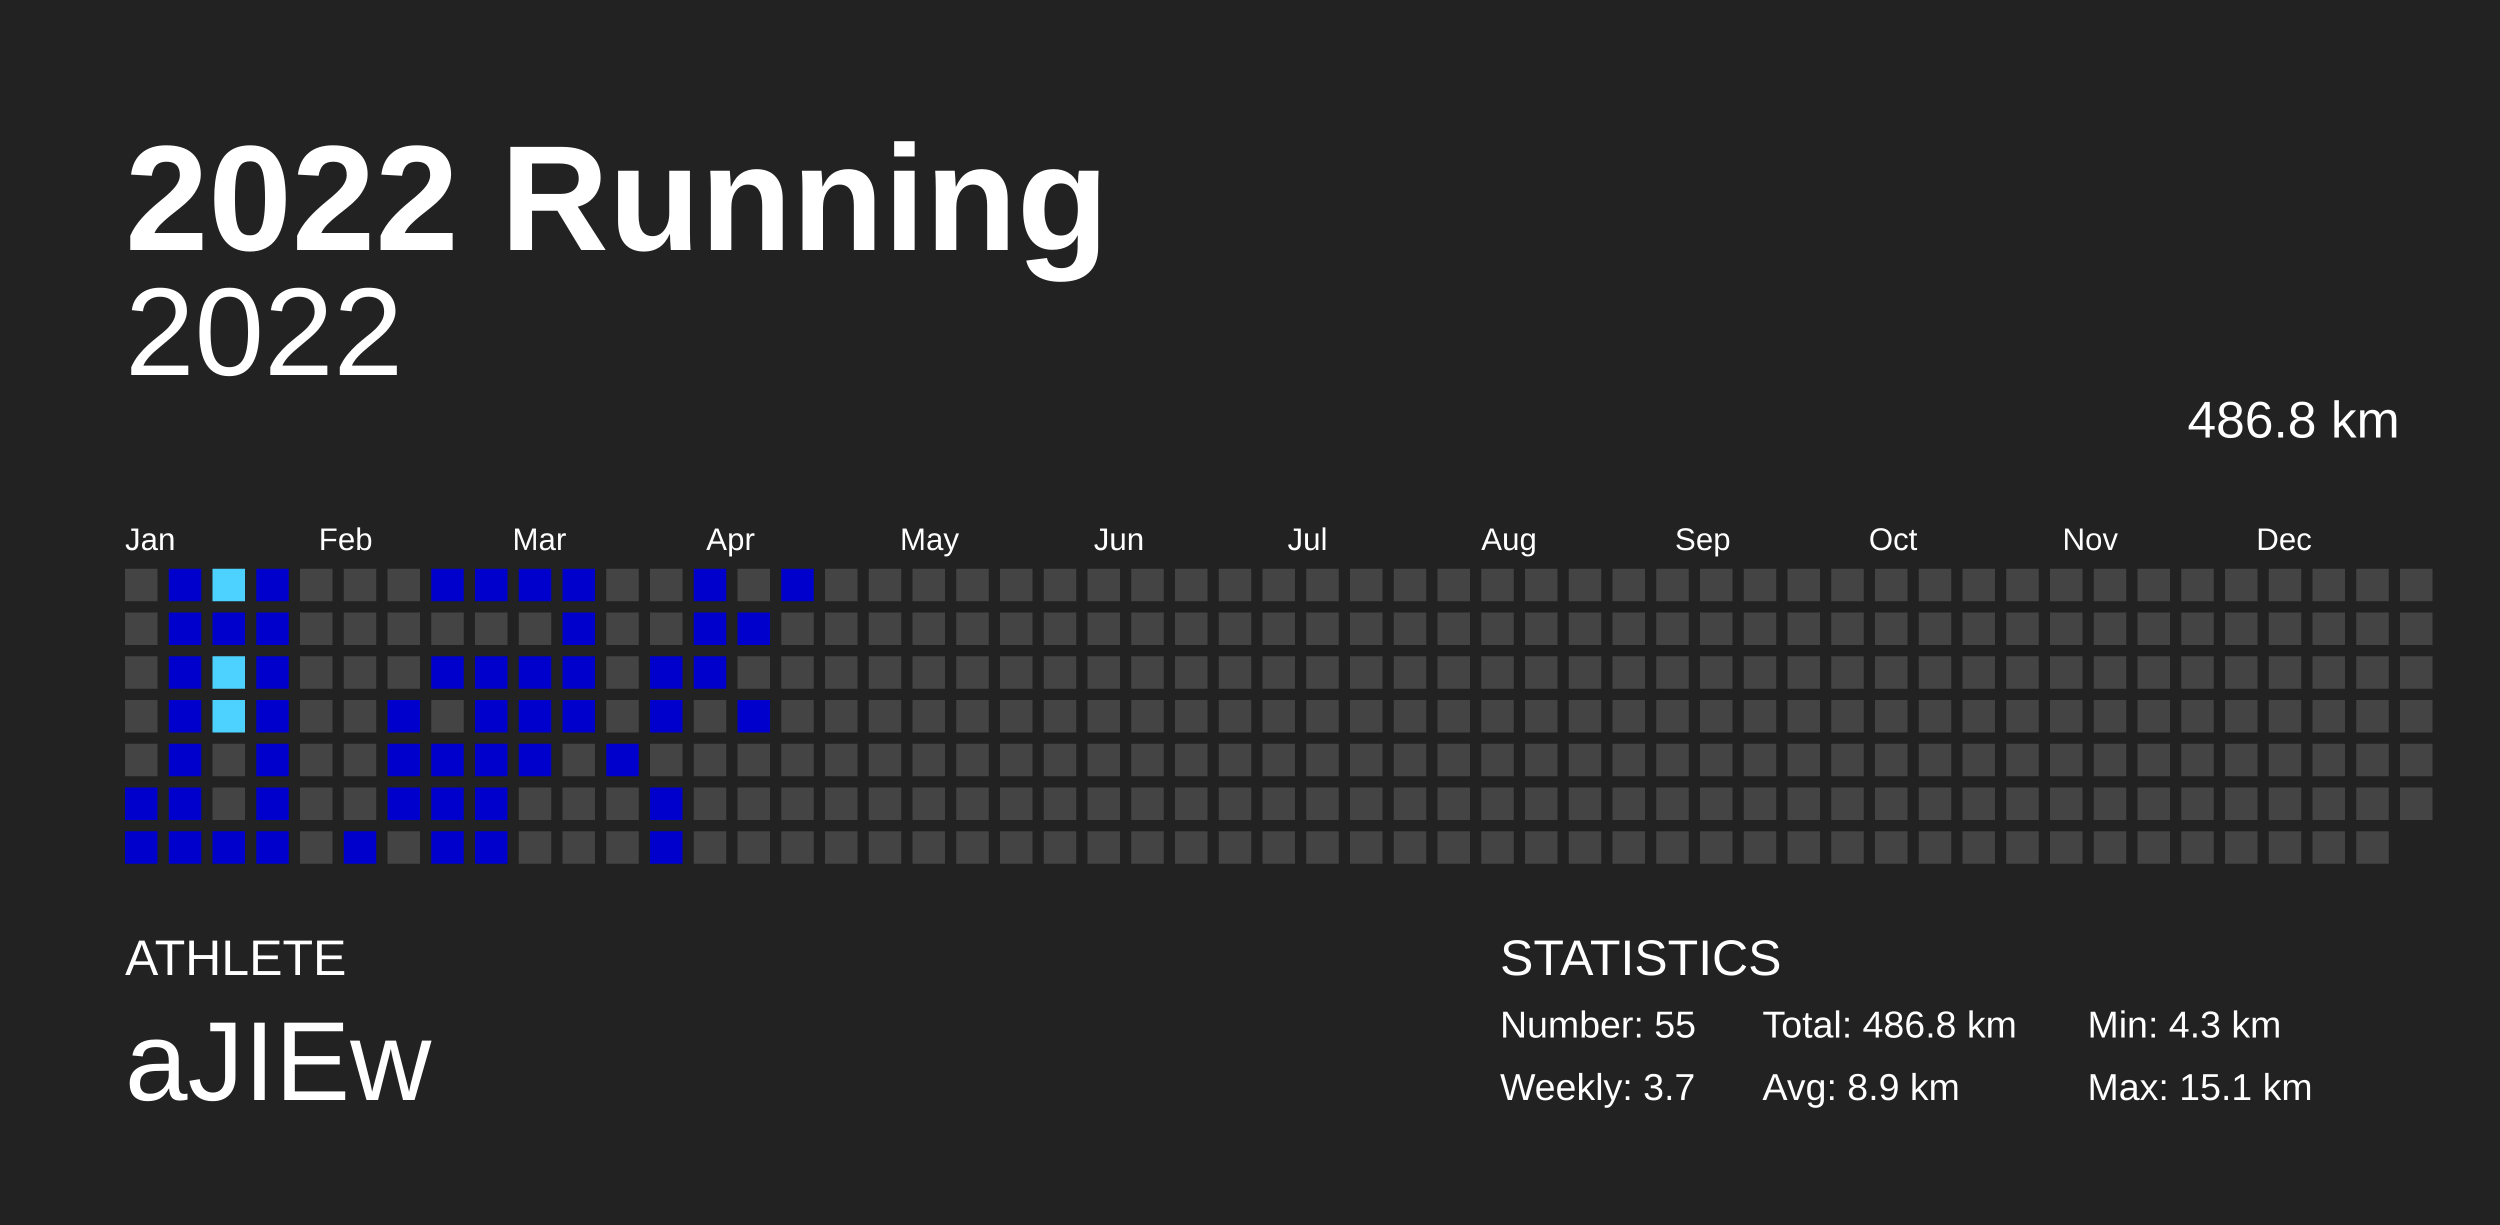
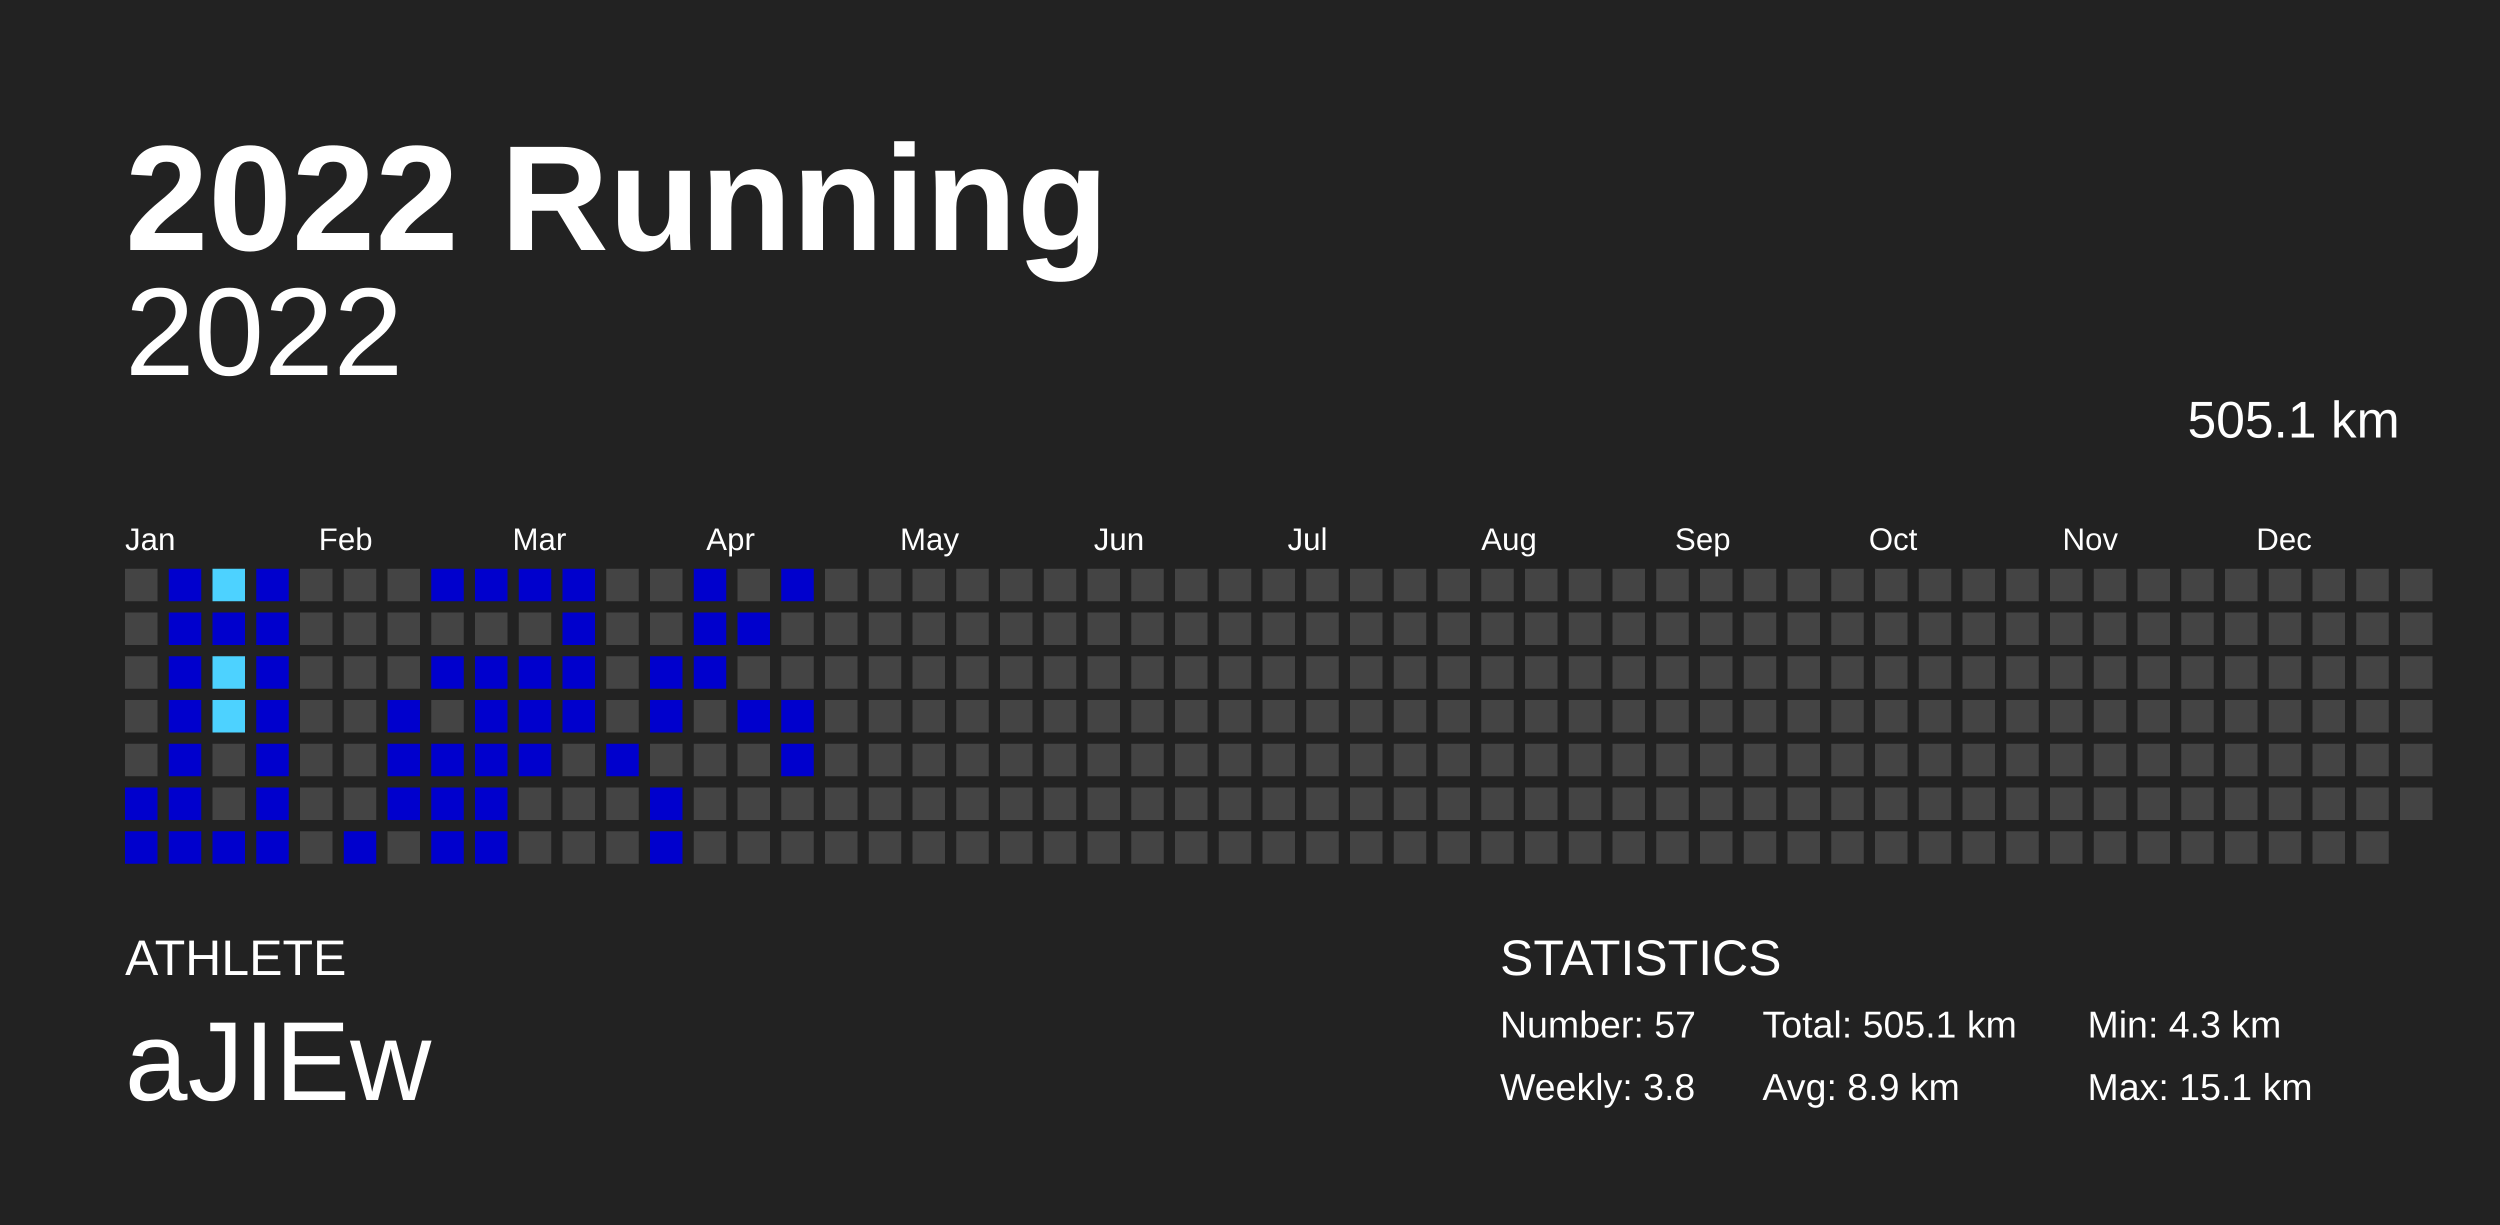
<svg xmlns="http://www.w3.org/2000/svg" baseProfile="full" height="98mm" version="1.1" viewBox="0,0,200,98" width="200mm">
  <defs />
  <rect fill="#222222" height="98" width="200" x="0" y="0" />
  <text fill="#FFFFFF" style="font-size:12px; font-family:Arial; font-weight:bold;" x="10" y="20">2022 Running</text>
  <text fill="#FFFFFF" style="font-size:4px; font-family:Arial" x="10" y="78">ATHLETE</text>
  <text fill="#FFFFFF" style="font-size:9px; font-family:Arial" x="10" y="88">aJIEw</text>
  <text fill="#FFFFFF" style="font-size:4px; font-family:Arial" x="120" y="78">STATISTICS</text>
-   <text fill="#FFFFFF" style="font-size:3px; font-family:Arial" x="120" y="83">Number: 55</text>
-   <text fill="#FFFFFF" style="font-size:3px; font-family:Arial" x="120" y="88">Weekly: 3.7</text>
-   <text fill="#FFFFFF" style="font-size:3px; font-family:Arial" x="141" y="83">Total: 486.8 km</text>
+   <text fill="#FFFFFF" style="font-size:3px; font-family:Arial" x="120" y="83">Number: 57</text>
+   <text fill="#FFFFFF" style="font-size:3px; font-family:Arial" x="120" y="88">Weekly: 3.8</text>
+   <text fill="#FFFFFF" style="font-size:3px; font-family:Arial" x="141" y="83">Total: 505.1 km</text>
  <text fill="#FFFFFF" style="font-size:3px; font-family:Arial" x="141" y="88">Avg: 8.9 km</text>
  <text fill="#FFFFFF" style="font-size:3px; font-family:Arial" x="167" y="83">Min: 4.3 km</text>
  <text fill="#FFFFFF" style="font-size:3px; font-family:Arial" x="167" y="88">Max: 15.1 km</text>
  <text alignment-baseline="hanging" fill="#FFFFFF" style="font-size:10.0px; font-family:Arial;" x="10" y="30">2022</text>
-   <text alignment-baseline="hanging" fill="#FFFFFF" style="font-size:4.125px; font-family:Arial;" x="175" y="35">486.8 km</text>
+   <text alignment-baseline="hanging" fill="#FFFFFF" style="font-size:4.125px; font-family:Arial;" x="175" y="35">505.1 km</text>
  <text fill="#FFFFFF" style="font-size:2.5px; font-family:Arial" x="10.0" y="44">Jan</text>
  <text fill="#FFFFFF" style="font-size:2.5px; font-family:Arial" x="25.5" y="44">Feb</text>
  <text fill="#FFFFFF" style="font-size:2.5px; font-family:Arial" x="41.0" y="44">Mar</text>
  <text fill="#FFFFFF" style="font-size:2.5px; font-family:Arial" x="56.5" y="44">Apr</text>
  <text fill="#FFFFFF" style="font-size:2.5px; font-family:Arial" x="72.0" y="44">May</text>
  <text fill="#FFFFFF" style="font-size:2.5px; font-family:Arial" x="87.5" y="44">Jun</text>
  <text fill="#FFFFFF" style="font-size:2.5px; font-family:Arial" x="103.0" y="44">Jul</text>
  <text fill="#FFFFFF" style="font-size:2.5px; font-family:Arial" x="118.5" y="44">Aug</text>
  <text fill="#FFFFFF" style="font-size:2.5px; font-family:Arial" x="134.0" y="44">Sep</text>
  <text fill="#FFFFFF" style="font-size:2.5px; font-family:Arial" x="149.5" y="44">Oct</text>
  <text fill="#FFFFFF" style="font-size:2.5px; font-family:Arial" x="165.0" y="44">Nov</text>
  <text fill="#FFFFFF" style="font-size:2.5px; font-family:Arial" x="180.5" y="44">Dec</text>
  <rect fill="#444444" height="2.6" width="2.6" x="10.0" y="45.5" />
  <rect fill="#444444" height="2.6" width="2.6" x="10.0" y="49.0" />
  <rect fill="#444444" height="2.6" width="2.6" x="10.0" y="52.5" />
  <rect fill="#444444" height="2.6" width="2.6" x="10.0" y="56.0" />
  <rect fill="#444444" height="2.6" width="2.6" x="10.0" y="59.5" />
  <rect fill="mediumblue" height="2.6" width="2.6" x="10.0" y="63.0" />
  <rect fill="mediumblue" height="2.6" width="2.6" x="10.0" y="66.5" />
  <rect fill="mediumblue" height="2.6" width="2.6" x="13.5" y="45.5" />
  <rect fill="mediumblue" height="2.6" width="2.6" x="13.5" y="49.0" />
  <rect fill="mediumblue" height="2.6" width="2.6" x="13.5" y="52.5" />
  <rect fill="mediumblue" height="2.6" width="2.6" x="13.5" y="56.0" />
  <rect fill="mediumblue" height="2.6" width="2.6" x="13.5" y="59.5" />
  <rect fill="mediumblue" height="2.6" width="2.6" x="13.5" y="63.0" />
  <rect fill="mediumblue" height="2.6" width="2.6" x="13.5" y="66.5" />
  <rect fill="#4dd2ff" height="2.6" width="2.6" x="17.0" y="45.5" />
  <rect fill="mediumblue" height="2.6" width="2.6" x="17.0" y="49.0" />
  <rect fill="#4dd2ff" height="2.6" width="2.6" x="17.0" y="52.5" />
  <rect fill="#4dd2ff" height="2.6" width="2.6" x="17.0" y="56.0" />
  <rect fill="#444444" height="2.6" width="2.6" x="17.0" y="59.5" />
  <rect fill="#444444" height="2.6" width="2.6" x="17.0" y="63.0" />
  <rect fill="mediumblue" height="2.6" width="2.6" x="17.0" y="66.5" />
  <rect fill="mediumblue" height="2.6" width="2.6" x="20.5" y="45.5" />
  <rect fill="mediumblue" height="2.6" width="2.6" x="20.5" y="49.0" />
  <rect fill="mediumblue" height="2.6" width="2.6" x="20.5" y="52.5" />
  <rect fill="mediumblue" height="2.6" width="2.6" x="20.5" y="56.0" />
  <rect fill="mediumblue" height="2.6" width="2.6" x="20.5" y="59.5" />
  <rect fill="mediumblue" height="2.6" width="2.6" x="20.5" y="63.0" />
  <rect fill="mediumblue" height="2.6" width="2.6" x="20.5" y="66.5" />
  <rect fill="#444444" height="2.6" width="2.6" x="24.0" y="45.5" />
  <rect fill="#444444" height="2.6" width="2.6" x="24.0" y="49.0" />
  <rect fill="#444444" height="2.6" width="2.6" x="24.0" y="52.5" />
  <rect fill="#444444" height="2.6" width="2.6" x="24.0" y="56.0" />
  <rect fill="#444444" height="2.6" width="2.6" x="24.0" y="59.5" />
  <rect fill="#444444" height="2.6" width="2.6" x="24.0" y="63.0" />
  <rect fill="#444444" height="2.6" width="2.6" x="24.0" y="66.5" />
  <rect fill="#444444" height="2.6" width="2.6" x="27.5" y="45.5" />
  <rect fill="#444444" height="2.6" width="2.6" x="27.5" y="49.0" />
  <rect fill="#444444" height="2.6" width="2.6" x="27.5" y="52.5" />
  <rect fill="#444444" height="2.6" width="2.6" x="27.5" y="56.0" />
  <rect fill="#444444" height="2.6" width="2.6" x="27.5" y="59.5" />
  <rect fill="#444444" height="2.6" width="2.6" x="27.5" y="63.0" />
  <rect fill="mediumblue" height="2.6" width="2.6" x="27.5" y="66.5" />
  <rect fill="#444444" height="2.6" width="2.6" x="31.0" y="45.5" />
  <rect fill="#444444" height="2.6" width="2.6" x="31.0" y="49.0" />
  <rect fill="#444444" height="2.6" width="2.6" x="31.0" y="52.5" />
  <rect fill="mediumblue" height="2.6" width="2.6" x="31.0" y="56.0" />
  <rect fill="mediumblue" height="2.6" width="2.6" x="31.0" y="59.5" />
  <rect fill="mediumblue" height="2.6" width="2.6" x="31.0" y="63.0" />
  <rect fill="#444444" height="2.6" width="2.6" x="31.0" y="66.5" />
  <rect fill="mediumblue" height="2.6" width="2.6" x="34.5" y="45.5" />
  <rect fill="#444444" height="2.6" width="2.6" x="34.5" y="49.0" />
  <rect fill="mediumblue" height="2.6" width="2.6" x="34.5" y="52.5" />
  <rect fill="#444444" height="2.6" width="2.6" x="34.5" y="56.0" />
  <rect fill="mediumblue" height="2.6" width="2.6" x="34.5" y="59.5" />
  <rect fill="mediumblue" height="2.6" width="2.6" x="34.5" y="63.0" />
  <rect fill="mediumblue" height="2.6" width="2.6" x="34.5" y="66.5" />
  <rect fill="mediumblue" height="2.6" width="2.6" x="38.0" y="45.5" />
  <rect fill="#444444" height="2.6" width="2.6" x="38.0" y="49.0" />
  <rect fill="mediumblue" height="2.6" width="2.6" x="38.0" y="52.5" />
  <rect fill="mediumblue" height="2.6" width="2.6" x="38.0" y="56.0" />
  <rect fill="mediumblue" height="2.6" width="2.6" x="38.0" y="59.5" />
  <rect fill="mediumblue" height="2.6" width="2.6" x="38.0" y="63.0" />
  <rect fill="mediumblue" height="2.6" width="2.6" x="38.0" y="66.5" />
  <rect fill="mediumblue" height="2.6" width="2.6" x="41.5" y="45.5" />
  <rect fill="#444444" height="2.6" width="2.6" x="41.5" y="49.0" />
  <rect fill="mediumblue" height="2.6" width="2.6" x="41.5" y="52.5" />
  <rect fill="mediumblue" height="2.6" width="2.6" x="41.5" y="56.0" />
  <rect fill="mediumblue" height="2.6" width="2.6" x="41.5" y="59.5" />
  <rect fill="#444444" height="2.6" width="2.6" x="41.5" y="63.0" />
  <rect fill="#444444" height="2.6" width="2.6" x="41.5" y="66.5" />
  <rect fill="mediumblue" height="2.6" width="2.6" x="45.0" y="45.5" />
  <rect fill="mediumblue" height="2.6" width="2.6" x="45.0" y="49.0" />
  <rect fill="mediumblue" height="2.6" width="2.6" x="45.0" y="52.5" />
  <rect fill="mediumblue" height="2.6" width="2.6" x="45.0" y="56.0" />
  <rect fill="#444444" height="2.6" width="2.6" x="45.0" y="59.5" />
  <rect fill="#444444" height="2.6" width="2.6" x="45.0" y="63.0" />
  <rect fill="#444444" height="2.6" width="2.6" x="45.0" y="66.5" />
  <rect fill="#444444" height="2.6" width="2.6" x="48.5" y="45.5" />
  <rect fill="#444444" height="2.6" width="2.6" x="48.5" y="49.0" />
  <rect fill="#444444" height="2.6" width="2.6" x="48.5" y="52.5" />
  <rect fill="#444444" height="2.6" width="2.6" x="48.5" y="56.0" />
  <rect fill="mediumblue" height="2.6" width="2.6" x="48.5" y="59.5" />
  <rect fill="#444444" height="2.6" width="2.6" x="48.5" y="63.0" />
  <rect fill="#444444" height="2.6" width="2.6" x="48.5" y="66.5" />
  <rect fill="#444444" height="2.6" width="2.6" x="52.0" y="45.5" />
  <rect fill="#444444" height="2.6" width="2.6" x="52.0" y="49.0" />
  <rect fill="mediumblue" height="2.6" width="2.6" x="52.0" y="52.5" />
  <rect fill="mediumblue" height="2.6" width="2.6" x="52.0" y="56.0" />
  <rect fill="#444444" height="2.6" width="2.6" x="52.0" y="59.5" />
  <rect fill="mediumblue" height="2.6" width="2.6" x="52.0" y="63.0" />
  <rect fill="mediumblue" height="2.6" width="2.6" x="52.0" y="66.5" />
  <rect fill="mediumblue" height="2.6" width="2.6" x="55.5" y="45.5" />
  <rect fill="mediumblue" height="2.6" width="2.6" x="55.5" y="49.0" />
  <rect fill="mediumblue" height="2.6" width="2.6" x="55.5" y="52.5" />
  <rect fill="#444444" height="2.6" width="2.6" x="55.5" y="56.0" />
  <rect fill="#444444" height="2.6" width="2.6" x="55.5" y="59.5" />
  <rect fill="#444444" height="2.6" width="2.6" x="55.5" y="63.0" />
  <rect fill="#444444" height="2.6" width="2.6" x="55.5" y="66.5" />
  <rect fill="#444444" height="2.6" width="2.6" x="59.0" y="45.5" />
  <rect fill="mediumblue" height="2.6" width="2.6" x="59.0" y="49.0" />
  <rect fill="#444444" height="2.6" width="2.6" x="59.0" y="52.5" />
  <rect fill="mediumblue" height="2.6" width="2.6" x="59.0" y="56.0" />
  <rect fill="#444444" height="2.6" width="2.6" x="59.0" y="59.5" />
  <rect fill="#444444" height="2.6" width="2.6" x="59.0" y="63.0" />
  <rect fill="#444444" height="2.6" width="2.6" x="59.0" y="66.5" />
  <rect fill="mediumblue" height="2.6" width="2.6" x="62.5" y="45.5" />
  <rect fill="#444444" height="2.6" width="2.6" x="62.5" y="49.0" />
  <rect fill="#444444" height="2.6" width="2.6" x="62.5" y="52.5" />
-   <rect fill="#444444" height="2.6" width="2.6" x="62.5" y="56.0" />
-   <rect fill="#444444" height="2.6" width="2.6" x="62.5" y="59.5" />
+   <rect fill="mediumblue" height="2.6" width="2.6" x="62.5" y="56.0" />
+   <rect fill="mediumblue" height="2.6" width="2.6" x="62.5" y="59.5" />
  <rect fill="#444444" height="2.6" width="2.6" x="62.5" y="63.0" />
  <rect fill="#444444" height="2.6" width="2.6" x="62.5" y="66.5" />
  <rect fill="#444444" height="2.6" width="2.6" x="66.0" y="45.5" />
  <rect fill="#444444" height="2.6" width="2.6" x="66.0" y="49.0" />
  <rect fill="#444444" height="2.6" width="2.6" x="66.0" y="52.5" />
  <rect fill="#444444" height="2.6" width="2.6" x="66.0" y="56.0" />
  <rect fill="#444444" height="2.6" width="2.6" x="66.0" y="59.5" />
  <rect fill="#444444" height="2.6" width="2.6" x="66.0" y="63.0" />
  <rect fill="#444444" height="2.6" width="2.6" x="66.0" y="66.5" />
  <rect fill="#444444" height="2.6" width="2.6" x="69.5" y="45.5" />
  <rect fill="#444444" height="2.6" width="2.6" x="69.5" y="49.0" />
  <rect fill="#444444" height="2.6" width="2.6" x="69.5" y="52.5" />
  <rect fill="#444444" height="2.6" width="2.6" x="69.5" y="56.0" />
  <rect fill="#444444" height="2.6" width="2.6" x="69.5" y="59.5" />
  <rect fill="#444444" height="2.6" width="2.6" x="69.5" y="63.0" />
  <rect fill="#444444" height="2.6" width="2.6" x="69.5" y="66.5" />
  <rect fill="#444444" height="2.6" width="2.6" x="73.0" y="45.5" />
  <rect fill="#444444" height="2.6" width="2.6" x="73.0" y="49.0" />
  <rect fill="#444444" height="2.6" width="2.6" x="73.0" y="52.5" />
  <rect fill="#444444" height="2.6" width="2.6" x="73.0" y="56.0" />
  <rect fill="#444444" height="2.6" width="2.6" x="73.0" y="59.5" />
  <rect fill="#444444" height="2.6" width="2.6" x="73.0" y="63.0" />
  <rect fill="#444444" height="2.6" width="2.6" x="73.0" y="66.5" />
  <rect fill="#444444" height="2.6" width="2.6" x="76.5" y="45.5" />
  <rect fill="#444444" height="2.6" width="2.6" x="76.5" y="49.0" />
  <rect fill="#444444" height="2.6" width="2.6" x="76.5" y="52.5" />
  <rect fill="#444444" height="2.6" width="2.6" x="76.5" y="56.0" />
  <rect fill="#444444" height="2.6" width="2.6" x="76.5" y="59.5" />
  <rect fill="#444444" height="2.6" width="2.6" x="76.5" y="63.0" />
  <rect fill="#444444" height="2.6" width="2.6" x="76.5" y="66.5" />
  <rect fill="#444444" height="2.6" width="2.6" x="80.0" y="45.5" />
  <rect fill="#444444" height="2.6" width="2.6" x="80.0" y="49.0" />
  <rect fill="#444444" height="2.6" width="2.6" x="80.0" y="52.5" />
  <rect fill="#444444" height="2.6" width="2.6" x="80.0" y="56.0" />
  <rect fill="#444444" height="2.6" width="2.6" x="80.0" y="59.5" />
  <rect fill="#444444" height="2.6" width="2.6" x="80.0" y="63.0" />
  <rect fill="#444444" height="2.6" width="2.6" x="80.0" y="66.5" />
  <rect fill="#444444" height="2.6" width="2.6" x="83.5" y="45.5" />
  <rect fill="#444444" height="2.6" width="2.6" x="83.5" y="49.0" />
  <rect fill="#444444" height="2.6" width="2.6" x="83.5" y="52.5" />
  <rect fill="#444444" height="2.6" width="2.6" x="83.5" y="56.0" />
  <rect fill="#444444" height="2.6" width="2.6" x="83.5" y="59.5" />
  <rect fill="#444444" height="2.6" width="2.6" x="83.5" y="63.0" />
  <rect fill="#444444" height="2.6" width="2.6" x="83.5" y="66.5" />
  <rect fill="#444444" height="2.6" width="2.6" x="87.0" y="45.5" />
  <rect fill="#444444" height="2.6" width="2.6" x="87.0" y="49.0" />
  <rect fill="#444444" height="2.6" width="2.6" x="87.0" y="52.5" />
  <rect fill="#444444" height="2.6" width="2.6" x="87.0" y="56.0" />
  <rect fill="#444444" height="2.6" width="2.6" x="87.0" y="59.5" />
  <rect fill="#444444" height="2.6" width="2.6" x="87.0" y="63.0" />
  <rect fill="#444444" height="2.6" width="2.6" x="87.0" y="66.5" />
  <rect fill="#444444" height="2.6" width="2.6" x="90.5" y="45.5" />
  <rect fill="#444444" height="2.6" width="2.6" x="90.5" y="49.0" />
  <rect fill="#444444" height="2.6" width="2.6" x="90.5" y="52.5" />
  <rect fill="#444444" height="2.6" width="2.6" x="90.5" y="56.0" />
  <rect fill="#444444" height="2.6" width="2.6" x="90.5" y="59.5" />
  <rect fill="#444444" height="2.6" width="2.6" x="90.5" y="63.0" />
  <rect fill="#444444" height="2.6" width="2.6" x="90.5" y="66.5" />
  <rect fill="#444444" height="2.6" width="2.6" x="94.0" y="45.5" />
  <rect fill="#444444" height="2.6" width="2.6" x="94.0" y="49.0" />
  <rect fill="#444444" height="2.6" width="2.6" x="94.0" y="52.5" />
  <rect fill="#444444" height="2.6" width="2.6" x="94.0" y="56.0" />
  <rect fill="#444444" height="2.6" width="2.6" x="94.0" y="59.5" />
  <rect fill="#444444" height="2.6" width="2.6" x="94.0" y="63.0" />
  <rect fill="#444444" height="2.6" width="2.6" x="94.0" y="66.5" />
  <rect fill="#444444" height="2.6" width="2.6" x="97.5" y="45.5" />
  <rect fill="#444444" height="2.6" width="2.6" x="97.5" y="49.0" />
  <rect fill="#444444" height="2.6" width="2.6" x="97.5" y="52.5" />
  <rect fill="#444444" height="2.6" width="2.6" x="97.5" y="56.0" />
  <rect fill="#444444" height="2.6" width="2.6" x="97.5" y="59.5" />
  <rect fill="#444444" height="2.6" width="2.6" x="97.5" y="63.0" />
  <rect fill="#444444" height="2.6" width="2.6" x="97.5" y="66.5" />
  <rect fill="#444444" height="2.6" width="2.6" x="101.0" y="45.5" />
  <rect fill="#444444" height="2.6" width="2.6" x="101.0" y="49.0" />
  <rect fill="#444444" height="2.6" width="2.6" x="101.0" y="52.5" />
  <rect fill="#444444" height="2.6" width="2.6" x="101.0" y="56.0" />
  <rect fill="#444444" height="2.6" width="2.6" x="101.0" y="59.5" />
  <rect fill="#444444" height="2.6" width="2.6" x="101.0" y="63.0" />
  <rect fill="#444444" height="2.6" width="2.6" x="101.0" y="66.5" />
  <rect fill="#444444" height="2.6" width="2.6" x="104.5" y="45.5" />
  <rect fill="#444444" height="2.6" width="2.6" x="104.5" y="49.0" />
  <rect fill="#444444" height="2.6" width="2.6" x="104.5" y="52.5" />
  <rect fill="#444444" height="2.6" width="2.6" x="104.5" y="56.0" />
  <rect fill="#444444" height="2.6" width="2.6" x="104.5" y="59.5" />
  <rect fill="#444444" height="2.6" width="2.6" x="104.5" y="63.0" />
  <rect fill="#444444" height="2.6" width="2.6" x="104.5" y="66.5" />
  <rect fill="#444444" height="2.6" width="2.6" x="108.0" y="45.5" />
  <rect fill="#444444" height="2.6" width="2.6" x="108.0" y="49.0" />
  <rect fill="#444444" height="2.6" width="2.6" x="108.0" y="52.5" />
  <rect fill="#444444" height="2.6" width="2.6" x="108.0" y="56.0" />
  <rect fill="#444444" height="2.6" width="2.6" x="108.0" y="59.5" />
  <rect fill="#444444" height="2.6" width="2.6" x="108.0" y="63.0" />
  <rect fill="#444444" height="2.6" width="2.6" x="108.0" y="66.5" />
  <rect fill="#444444" height="2.6" width="2.6" x="111.5" y="45.5" />
  <rect fill="#444444" height="2.6" width="2.6" x="111.5" y="49.0" />
  <rect fill="#444444" height="2.6" width="2.6" x="111.5" y="52.5" />
  <rect fill="#444444" height="2.6" width="2.6" x="111.5" y="56.0" />
  <rect fill="#444444" height="2.6" width="2.6" x="111.5" y="59.5" />
  <rect fill="#444444" height="2.6" width="2.6" x="111.5" y="63.0" />
  <rect fill="#444444" height="2.6" width="2.6" x="111.5" y="66.5" />
  <rect fill="#444444" height="2.6" width="2.6" x="115.0" y="45.5" />
  <rect fill="#444444" height="2.6" width="2.6" x="115.0" y="49.0" />
  <rect fill="#444444" height="2.6" width="2.6" x="115.0" y="52.5" />
  <rect fill="#444444" height="2.6" width="2.6" x="115.0" y="56.0" />
  <rect fill="#444444" height="2.6" width="2.6" x="115.0" y="59.5" />
  <rect fill="#444444" height="2.6" width="2.6" x="115.0" y="63.0" />
  <rect fill="#444444" height="2.6" width="2.6" x="115.0" y="66.5" />
  <rect fill="#444444" height="2.6" width="2.6" x="118.5" y="45.5" />
  <rect fill="#444444" height="2.6" width="2.6" x="118.5" y="49.0" />
  <rect fill="#444444" height="2.6" width="2.6" x="118.5" y="52.5" />
  <rect fill="#444444" height="2.6" width="2.6" x="118.5" y="56.0" />
  <rect fill="#444444" height="2.6" width="2.6" x="118.5" y="59.5" />
  <rect fill="#444444" height="2.6" width="2.6" x="118.5" y="63.0" />
  <rect fill="#444444" height="2.6" width="2.6" x="118.5" y="66.5" />
  <rect fill="#444444" height="2.6" width="2.6" x="122.0" y="45.5" />
  <rect fill="#444444" height="2.6" width="2.6" x="122.0" y="49.0" />
  <rect fill="#444444" height="2.6" width="2.6" x="122.0" y="52.5" />
  <rect fill="#444444" height="2.6" width="2.6" x="122.0" y="56.0" />
  <rect fill="#444444" height="2.6" width="2.6" x="122.0" y="59.5" />
  <rect fill="#444444" height="2.6" width="2.6" x="122.0" y="63.0" />
  <rect fill="#444444" height="2.6" width="2.6" x="122.0" y="66.5" />
  <rect fill="#444444" height="2.6" width="2.6" x="125.5" y="45.5" />
  <rect fill="#444444" height="2.6" width="2.6" x="125.5" y="49.0" />
  <rect fill="#444444" height="2.6" width="2.6" x="125.5" y="52.5" />
  <rect fill="#444444" height="2.6" width="2.6" x="125.5" y="56.0" />
  <rect fill="#444444" height="2.6" width="2.6" x="125.5" y="59.5" />
  <rect fill="#444444" height="2.6" width="2.6" x="125.5" y="63.0" />
  <rect fill="#444444" height="2.6" width="2.6" x="125.5" y="66.5" />
  <rect fill="#444444" height="2.6" width="2.6" x="129.0" y="45.5" />
  <rect fill="#444444" height="2.6" width="2.6" x="129.0" y="49.0" />
  <rect fill="#444444" height="2.6" width="2.6" x="129.0" y="52.5" />
  <rect fill="#444444" height="2.6" width="2.6" x="129.0" y="56.0" />
  <rect fill="#444444" height="2.6" width="2.6" x="129.0" y="59.5" />
  <rect fill="#444444" height="2.6" width="2.6" x="129.0" y="63.0" />
  <rect fill="#444444" height="2.6" width="2.6" x="129.0" y="66.5" />
  <rect fill="#444444" height="2.6" width="2.6" x="132.5" y="45.5" />
  <rect fill="#444444" height="2.6" width="2.6" x="132.5" y="49.0" />
  <rect fill="#444444" height="2.6" width="2.6" x="132.5" y="52.5" />
  <rect fill="#444444" height="2.6" width="2.6" x="132.5" y="56.0" />
  <rect fill="#444444" height="2.6" width="2.6" x="132.5" y="59.5" />
  <rect fill="#444444" height="2.6" width="2.6" x="132.5" y="63.0" />
  <rect fill="#444444" height="2.6" width="2.6" x="132.5" y="66.5" />
  <rect fill="#444444" height="2.6" width="2.6" x="136.0" y="45.5" />
  <rect fill="#444444" height="2.6" width="2.6" x="136.0" y="49.0" />
  <rect fill="#444444" height="2.6" width="2.6" x="136.0" y="52.5" />
  <rect fill="#444444" height="2.6" width="2.6" x="136.0" y="56.0" />
  <rect fill="#444444" height="2.6" width="2.6" x="136.0" y="59.5" />
  <rect fill="#444444" height="2.6" width="2.6" x="136.0" y="63.0" />
  <rect fill="#444444" height="2.6" width="2.6" x="136.0" y="66.5" />
  <rect fill="#444444" height="2.6" width="2.6" x="139.5" y="45.5" />
  <rect fill="#444444" height="2.6" width="2.6" x="139.5" y="49.0" />
  <rect fill="#444444" height="2.6" width="2.6" x="139.5" y="52.5" />
  <rect fill="#444444" height="2.6" width="2.6" x="139.5" y="56.0" />
  <rect fill="#444444" height="2.6" width="2.6" x="139.5" y="59.5" />
  <rect fill="#444444" height="2.6" width="2.6" x="139.5" y="63.0" />
  <rect fill="#444444" height="2.6" width="2.6" x="139.5" y="66.5" />
  <rect fill="#444444" height="2.6" width="2.6" x="143.0" y="45.5" />
  <rect fill="#444444" height="2.6" width="2.6" x="143.0" y="49.0" />
  <rect fill="#444444" height="2.6" width="2.6" x="143.0" y="52.5" />
  <rect fill="#444444" height="2.6" width="2.6" x="143.0" y="56.0" />
  <rect fill="#444444" height="2.6" width="2.6" x="143.0" y="59.5" />
  <rect fill="#444444" height="2.6" width="2.6" x="143.0" y="63.0" />
  <rect fill="#444444" height="2.6" width="2.6" x="143.0" y="66.5" />
  <rect fill="#444444" height="2.6" width="2.6" x="146.5" y="45.5" />
  <rect fill="#444444" height="2.6" width="2.6" x="146.5" y="49.0" />
  <rect fill="#444444" height="2.6" width="2.6" x="146.5" y="52.5" />
  <rect fill="#444444" height="2.6" width="2.6" x="146.5" y="56.0" />
  <rect fill="#444444" height="2.6" width="2.6" x="146.5" y="59.5" />
  <rect fill="#444444" height="2.6" width="2.6" x="146.5" y="63.0" />
  <rect fill="#444444" height="2.6" width="2.6" x="146.5" y="66.5" />
  <rect fill="#444444" height="2.6" width="2.6" x="150.0" y="45.5" />
  <rect fill="#444444" height="2.6" width="2.6" x="150.0" y="49.0" />
  <rect fill="#444444" height="2.6" width="2.6" x="150.0" y="52.5" />
  <rect fill="#444444" height="2.6" width="2.6" x="150.0" y="56.0" />
  <rect fill="#444444" height="2.6" width="2.6" x="150.0" y="59.5" />
  <rect fill="#444444" height="2.6" width="2.6" x="150.0" y="63.0" />
  <rect fill="#444444" height="2.6" width="2.6" x="150.0" y="66.5" />
  <rect fill="#444444" height="2.6" width="2.6" x="153.5" y="45.5" />
  <rect fill="#444444" height="2.6" width="2.6" x="153.5" y="49.0" />
  <rect fill="#444444" height="2.6" width="2.6" x="153.5" y="52.5" />
  <rect fill="#444444" height="2.6" width="2.6" x="153.5" y="56.0" />
  <rect fill="#444444" height="2.6" width="2.6" x="153.5" y="59.5" />
  <rect fill="#444444" height="2.6" width="2.6" x="153.5" y="63.0" />
  <rect fill="#444444" height="2.6" width="2.6" x="153.5" y="66.5" />
  <rect fill="#444444" height="2.6" width="2.6" x="157.0" y="45.5" />
  <rect fill="#444444" height="2.6" width="2.6" x="157.0" y="49.0" />
  <rect fill="#444444" height="2.6" width="2.6" x="157.0" y="52.5" />
  <rect fill="#444444" height="2.6" width="2.6" x="157.0" y="56.0" />
  <rect fill="#444444" height="2.6" width="2.6" x="157.0" y="59.5" />
  <rect fill="#444444" height="2.6" width="2.6" x="157.0" y="63.0" />
  <rect fill="#444444" height="2.6" width="2.6" x="157.0" y="66.5" />
  <rect fill="#444444" height="2.6" width="2.6" x="160.5" y="45.5" />
  <rect fill="#444444" height="2.6" width="2.6" x="160.5" y="49.0" />
  <rect fill="#444444" height="2.6" width="2.6" x="160.5" y="52.5" />
  <rect fill="#444444" height="2.6" width="2.6" x="160.5" y="56.0" />
  <rect fill="#444444" height="2.6" width="2.6" x="160.5" y="59.5" />
  <rect fill="#444444" height="2.6" width="2.6" x="160.5" y="63.0" />
  <rect fill="#444444" height="2.6" width="2.6" x="160.5" y="66.5" />
  <rect fill="#444444" height="2.6" width="2.6" x="164.0" y="45.5" />
  <rect fill="#444444" height="2.6" width="2.6" x="164.0" y="49.0" />
  <rect fill="#444444" height="2.6" width="2.6" x="164.0" y="52.5" />
  <rect fill="#444444" height="2.6" width="2.6" x="164.0" y="56.0" />
  <rect fill="#444444" height="2.6" width="2.6" x="164.0" y="59.5" />
  <rect fill="#444444" height="2.6" width="2.6" x="164.0" y="63.0" />
  <rect fill="#444444" height="2.6" width="2.6" x="164.0" y="66.5" />
  <rect fill="#444444" height="2.6" width="2.6" x="167.5" y="45.5" />
  <rect fill="#444444" height="2.6" width="2.6" x="167.5" y="49.0" />
  <rect fill="#444444" height="2.6" width="2.6" x="167.5" y="52.5" />
  <rect fill="#444444" height="2.6" width="2.6" x="167.5" y="56.0" />
  <rect fill="#444444" height="2.6" width="2.6" x="167.5" y="59.5" />
  <rect fill="#444444" height="2.6" width="2.6" x="167.5" y="63.0" />
  <rect fill="#444444" height="2.6" width="2.6" x="167.5" y="66.5" />
  <rect fill="#444444" height="2.6" width="2.6" x="171.0" y="45.5" />
  <rect fill="#444444" height="2.6" width="2.6" x="171.0" y="49.0" />
  <rect fill="#444444" height="2.6" width="2.6" x="171.0" y="52.5" />
  <rect fill="#444444" height="2.6" width="2.6" x="171.0" y="56.0" />
  <rect fill="#444444" height="2.6" width="2.6" x="171.0" y="59.5" />
  <rect fill="#444444" height="2.6" width="2.6" x="171.0" y="63.0" />
  <rect fill="#444444" height="2.6" width="2.6" x="171.0" y="66.5" />
  <rect fill="#444444" height="2.6" width="2.6" x="174.5" y="45.5" />
  <rect fill="#444444" height="2.6" width="2.6" x="174.5" y="49.0" />
  <rect fill="#444444" height="2.6" width="2.6" x="174.5" y="52.5" />
  <rect fill="#444444" height="2.6" width="2.6" x="174.5" y="56.0" />
  <rect fill="#444444" height="2.6" width="2.6" x="174.5" y="59.5" />
  <rect fill="#444444" height="2.6" width="2.6" x="174.5" y="63.0" />
  <rect fill="#444444" height="2.6" width="2.6" x="174.5" y="66.5" />
  <rect fill="#444444" height="2.6" width="2.6" x="178.0" y="45.5" />
  <rect fill="#444444" height="2.6" width="2.6" x="178.0" y="49.0" />
  <rect fill="#444444" height="2.6" width="2.6" x="178.0" y="52.5" />
  <rect fill="#444444" height="2.6" width="2.6" x="178.0" y="56.0" />
  <rect fill="#444444" height="2.6" width="2.6" x="178.0" y="59.5" />
  <rect fill="#444444" height="2.6" width="2.6" x="178.0" y="63.0" />
  <rect fill="#444444" height="2.6" width="2.6" x="178.0" y="66.5" />
  <rect fill="#444444" height="2.6" width="2.6" x="181.5" y="45.5" />
  <rect fill="#444444" height="2.6" width="2.6" x="181.5" y="49.0" />
  <rect fill="#444444" height="2.6" width="2.6" x="181.5" y="52.5" />
  <rect fill="#444444" height="2.6" width="2.6" x="181.5" y="56.0" />
  <rect fill="#444444" height="2.6" width="2.6" x="181.5" y="59.5" />
  <rect fill="#444444" height="2.6" width="2.6" x="181.5" y="63.0" />
  <rect fill="#444444" height="2.6" width="2.6" x="181.5" y="66.5" />
  <rect fill="#444444" height="2.6" width="2.6" x="185.0" y="45.5" />
  <rect fill="#444444" height="2.6" width="2.6" x="185.0" y="49.0" />
  <rect fill="#444444" height="2.6" width="2.6" x="185.0" y="52.5" />
  <rect fill="#444444" height="2.6" width="2.6" x="185.0" y="56.0" />
  <rect fill="#444444" height="2.6" width="2.6" x="185.0" y="59.5" />
  <rect fill="#444444" height="2.6" width="2.6" x="185.0" y="63.0" />
  <rect fill="#444444" height="2.6" width="2.6" x="185.0" y="66.5" />
  <rect fill="#444444" height="2.6" width="2.6" x="188.5" y="45.5" />
  <rect fill="#444444" height="2.6" width="2.6" x="188.5" y="49.0" />
  <rect fill="#444444" height="2.6" width="2.6" x="188.5" y="52.5" />
  <rect fill="#444444" height="2.6" width="2.6" x="188.5" y="56.0" />
  <rect fill="#444444" height="2.6" width="2.6" x="188.5" y="59.5" />
  <rect fill="#444444" height="2.6" width="2.6" x="188.5" y="63.0" />
  <rect fill="#444444" height="2.6" width="2.6" x="188.5" y="66.5" />
  <rect fill="#444444" height="2.6" width="2.6" x="192.0" y="45.5" />
  <rect fill="#444444" height="2.6" width="2.6" x="192.0" y="49.0" />
  <rect fill="#444444" height="2.6" width="2.6" x="192.0" y="52.5" />
  <rect fill="#444444" height="2.6" width="2.6" x="192.0" y="56.0" />
  <rect fill="#444444" height="2.6" width="2.6" x="192.0" y="59.5" />
  <rect fill="#444444" height="2.6" width="2.6" x="192.0" y="63.0" />
</svg>
